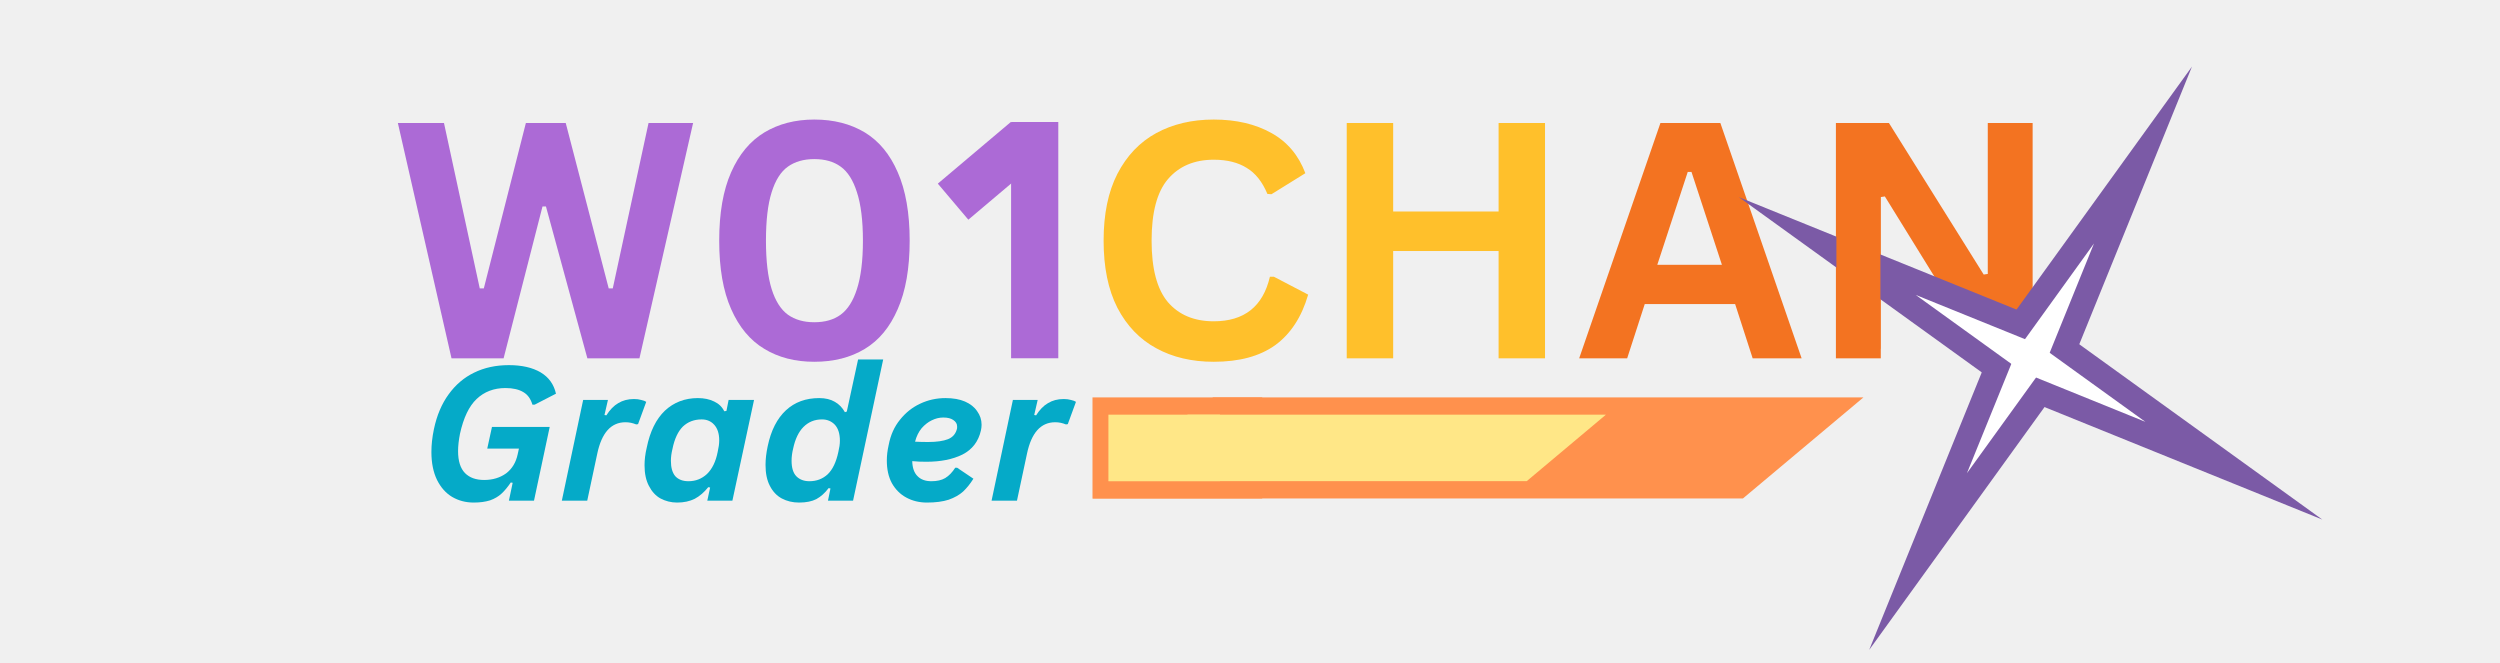
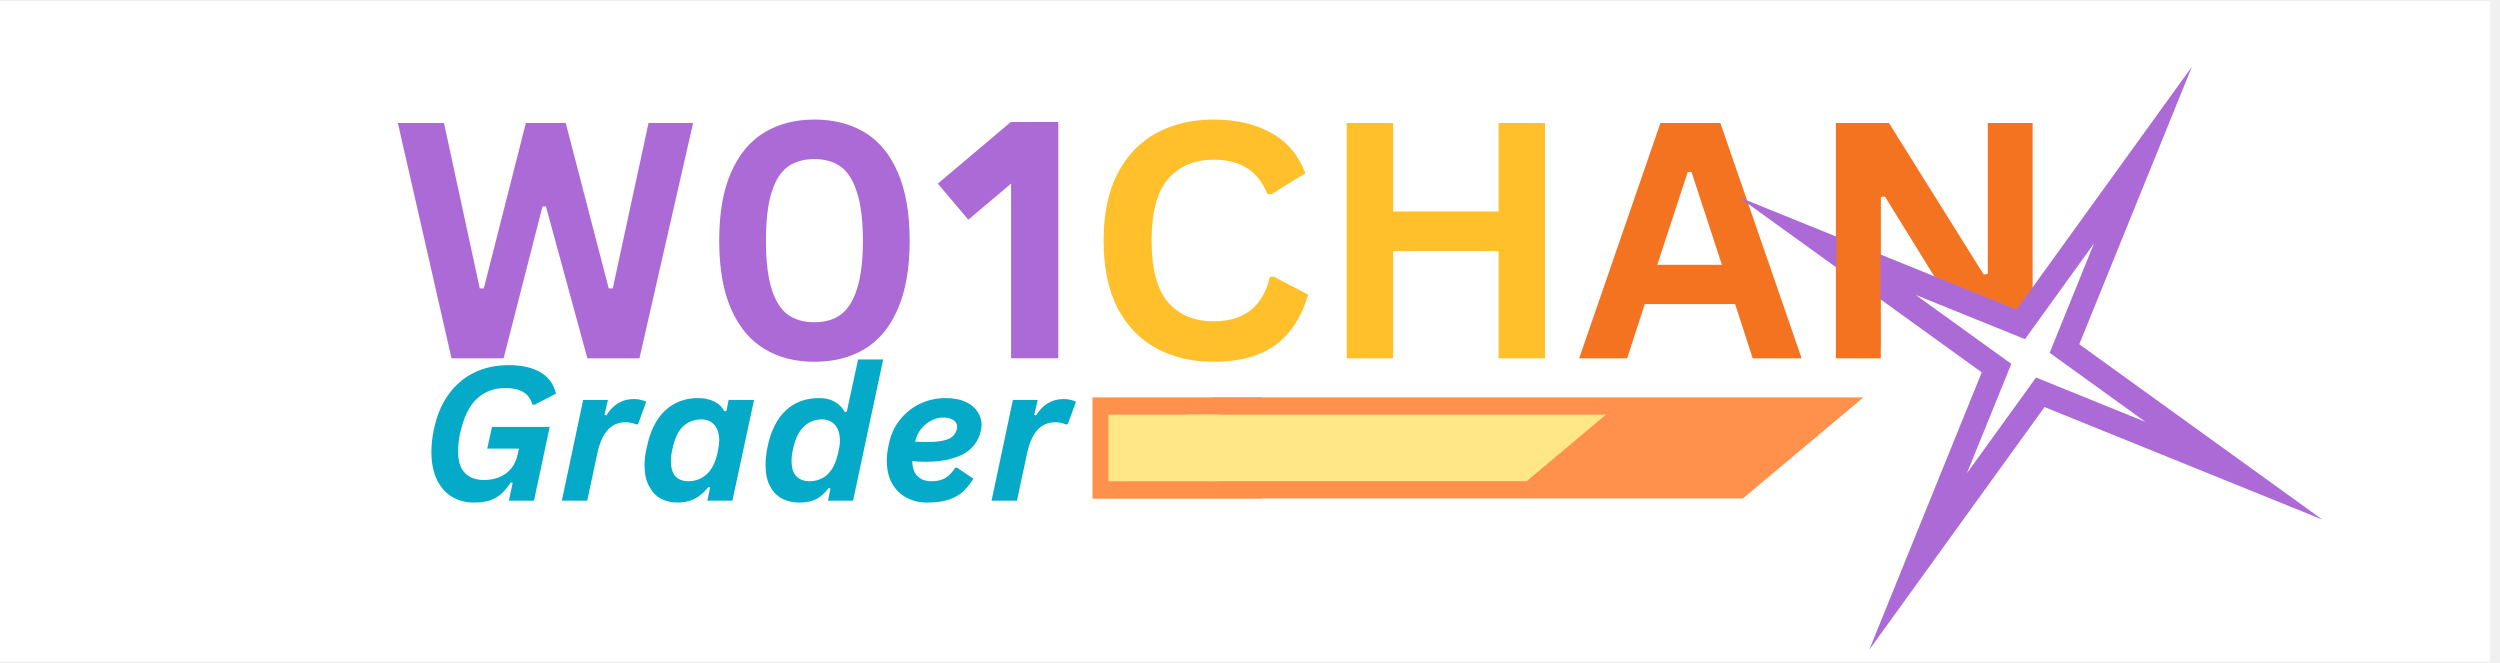
<svg xmlns="http://www.w3.org/2000/svg" width="166" zoomAndPan="magnify" viewBox="0 0 124.5 33" height="44" preserveAspectRatio="xMidYMid meet" version="1.0">
  <defs>
    <g />
-     <clipPath id="353d14d819">
+     <clipPath id="208ad1ab2b">
+       <path d="M 0 0.066 L 124.004 0.066 L 124.004 32.934 L 0 32.934 Z M 0 0.066 " clip-rule="nonzero" />
+     </clipPath>
+     <clipPath id="d091ed67cf">
      <path d="M 54.406 19.789 L 62.863 19.789 L 62.863 24.824 L 54.406 24.824 Z M 54.406 19.789 " clip-rule="nonzero" />
    </clipPath>
-     <clipPath id="75d6a6354e">
+     <clipPath id="84f2aec420">
      <path d="M 54.406 19.789 L 92.812 19.789 L 92.812 24.824 L 54.406 24.824 Z M 54.406 19.789 " clip-rule="nonzero" />
    </clipPath>
-     <clipPath id="4482ff2e39">
+     <clipPath id="90d112ec7b">
      <path d="M 60.41 19.789 L 92.801 19.789 L 86.797 24.824 L 54.406 24.824 Z M 60.41 19.789 " clip-rule="nonzero" />
    </clipPath>
-     <clipPath id="c2524c8f1a">
+     <clipPath id="a633917b52">
      <path d="M 93 3 L 110 3 L 110 32.934 L 93 32.934 Z M 93 3 " clip-rule="nonzero" />
    </clipPath>
-     <clipPath id="1616a80de9">
+     <clipPath id="f6eb4aca48">
      <path d="M 109.16 3.316 L 96.762 33.875 L 93.078 32.383 L 105.473 1.82 Z M 109.16 3.316 " clip-rule="nonzero" />
    </clipPath>
-     <clipPath id="5322c2e7d2">
+     <clipPath id="95b1db8443">
      <path d="M 102.871 18.812 L 109.16 3.316 L 99.367 16.879 L 93.078 32.375 Z M 102.871 18.812 " clip-rule="nonzero" />
    </clipPath>
-     <clipPath id="11d3d2dbe9">
+     <clipPath id="f5be3b14c3">
      <path d="M 86 9 L 116 9 L 116 26 L 86 26 Z M 86 9 " clip-rule="nonzero" />
    </clipPath>
-     <clipPath id="8e158f696b">
+     <clipPath id="8e3e563ddc">
      <path d="M 115.652 25.875 L 85.086 13.496 L 86.578 9.809 L 117.145 22.188 Z M 115.652 25.875 " clip-rule="nonzero" />
    </clipPath>
-     <clipPath id="75ec8b9b58">
+     <clipPath id="a0290b09d1">
      <path d="M 100.152 19.598 L 115.652 25.875 L 102.086 16.09 L 86.586 9.812 Z M 100.152 19.598 " clip-rule="nonzero" />
    </clipPath>
-     <clipPath id="c75e299a73">
+     <clipPath id="4683025959">
      <path d="M 55.199 20.652 L 79.984 20.652 L 79.984 23.961 L 55.199 23.961 Z M 55.199 20.652 " clip-rule="nonzero" />
    </clipPath>
-     <clipPath id="3cf5908058">
+     <clipPath id="c0a2c877a2">
      <path d="M 59.145 20.652 L 79.973 20.652 L 76.031 23.961 L 55.199 23.961 Z M 59.145 20.652 " clip-rule="nonzero" />
    </clipPath>
-     <clipPath id="0e40c2c105">
+     <clipPath id="cc0ddf0277">
      <path d="M 55.199 20.652 L 60.754 20.652 L 60.754 23.961 L 55.199 23.961 Z M 55.199 20.652 " clip-rule="nonzero" />
    </clipPath>
-     <clipPath id="87ee1a1b3e">
+     <clipPath id="5ab3cd6a3f">
      <path d="M 50.352 6.074 L 52.703 6.074 L 52.703 17.844 L 50.352 17.844 Z M 50.352 6.074 " clip-rule="nonzero" />
    </clipPath>
-     <clipPath id="5165ba8376">
+     <clipPath id="53044d691b">
      <path d="M 46 6 L 52 6 L 52 11 L 46 11 Z M 46 6 " clip-rule="nonzero" />
    </clipPath>
-     <clipPath id="a2d3c82608">
+     <clipPath id="2a09319b8d">
      <path d="M 50.336 6.078 L 51.852 7.875 L 48.223 10.941 L 46.703 9.145 Z M 50.336 6.078 " clip-rule="nonzero" />
    </clipPath>
-     <clipPath id="6faea09324">
+     <clipPath id="6e96d5dbc6">
      <path d="M 91.453 7.887 L 93.645 7.887 L 93.645 17.367 L 91.453 17.367 Z M 91.453 7.887 " clip-rule="nonzero" />
    </clipPath>
-     <clipPath id="c13a93628d">
+     <clipPath id="a7ede95c04">
      <path d="M 97 12 L 105 12 L 105 24 L 97 24 Z M 97 12 " clip-rule="nonzero" />
    </clipPath>
-     <clipPath id="679b01c502">
+     <clipPath id="1c5f2c3608">
      <path d="M 104.281 12.125 L 99.402 24.156 L 97.953 23.566 L 102.832 11.539 Z M 104.281 12.125 " clip-rule="nonzero" />
    </clipPath>
-     <clipPath id="94dded3fcf">
+     <clipPath id="ac25ef2f45">
      <path d="M 101.809 18.227 L 104.281 12.125 L 100.43 17.465 L 97.953 23.566 Z M 101.809 18.227 " clip-rule="nonzero" />
    </clipPath>
-     <clipPath id="1722c05555">
+     <clipPath id="83f1433194">
      <path d="M 95 14 L 107 14 L 107 22 L 95 22 Z M 95 14 " clip-rule="nonzero" />
    </clipPath>
-     <clipPath id="15a32e2fb9">
+     <clipPath id="ee48aab4af">
      <path d="M 106.84 21.008 L 94.805 16.133 L 95.395 14.684 L 107.426 19.555 Z M 106.84 21.008 " clip-rule="nonzero" />
    </clipPath>
-     <clipPath id="ebae6ee9e2">
+     <clipPath id="bb247ae689">
      <path d="M 100.738 18.535 L 106.84 21.008 L 101.5 17.156 L 95.398 14.684 Z M 100.738 18.535 " clip-rule="nonzero" />
    </clipPath>
  </defs>
+   <g clip-path="url(#208ad1ab2b)">
+     <path fill="#ffffff" d="M 0 0.066 L 124.004 0.066 L 124.004 32.934 L 0 32.934 Z M 0 0.066 " fill-opacity="1" fill-rule="nonzero" />
+     <path fill="#ffffff" d="M 0 0.066 L 124.004 0.066 L 124.004 32.934 L 0 32.934 Z M 0 0.066 " fill-opacity="1" fill-rule="nonzero" />
+   </g>
  <g fill="#ac6ad6" fill-opacity="1">
    <g transform="translate(19.48532, 17.84459)">
      <g>
        <path d="M 5.594 0 L 3 0 L 0.328 -11.719 L 2.625 -11.719 L 4.406 -3.484 L 4.609 -3.484 L 6.703 -11.719 L 8.688 -11.719 L 10.828 -3.484 L 11.031 -3.484 L 12.812 -11.719 L 15.031 -11.719 L 12.359 0 L 9.766 0 L 7.703 -7.562 L 7.531 -7.562 Z M 5.594 0 " />
      </g>
    </g>
  </g>
  <g fill="#ac6ad6" fill-opacity="1">
    <g transform="translate(34.83265, 17.84459)">
      <g>
        <path d="M 5.719 0.172 C 4.77 0.172 3.941 -0.039 3.234 -0.469 C 2.523 -0.895 1.973 -1.555 1.578 -2.453 C 1.18 -3.348 0.984 -4.484 0.984 -5.859 C 0.984 -7.234 1.18 -8.367 1.578 -9.266 C 1.973 -10.16 2.523 -10.82 3.234 -11.25 C 3.941 -11.676 4.77 -11.891 5.719 -11.891 C 6.688 -11.891 7.523 -11.676 8.234 -11.25 C 8.941 -10.82 9.488 -10.16 9.875 -9.266 C 10.27 -8.367 10.469 -7.234 10.469 -5.859 C 10.469 -4.484 10.27 -3.348 9.875 -2.453 C 9.488 -1.555 8.941 -0.895 8.234 -0.469 C 7.523 -0.039 6.688 0.172 5.719 0.172 Z M 5.719 -1.797 C 6.25 -1.797 6.688 -1.922 7.031 -2.172 C 7.383 -2.43 7.656 -2.859 7.844 -3.453 C 8.039 -4.055 8.141 -4.859 8.141 -5.859 C 8.141 -6.867 8.039 -7.672 7.844 -8.266 C 7.656 -8.867 7.383 -9.297 7.031 -9.547 C 6.688 -9.797 6.25 -9.922 5.719 -9.922 C 5.195 -9.922 4.758 -9.797 4.406 -9.547 C 4.051 -9.297 3.781 -8.867 3.594 -8.266 C 3.406 -7.672 3.312 -6.867 3.312 -5.859 C 3.312 -4.859 3.406 -4.055 3.594 -3.453 C 3.781 -2.859 4.051 -2.43 4.406 -2.172 C 4.758 -1.922 5.195 -1.797 5.719 -1.797 Z M 5.719 -1.797 " />
      </g>
    </g>
  </g>
  <g fill="#ac6ad6" fill-opacity="1">
    <g transform="translate(46.29109, 17.84459)">
      <g />
    </g>
  </g>
  <g fill="#ac6ad6" fill-opacity="1">
    <g transform="translate(50.16401, 17.84459)">
      <g />
    </g>
  </g>
  <g fill="#ffc02b" fill-opacity="1">
    <g transform="translate(54.0375, 17.84459)">
      <g>
        <path d="M 6.406 0.172 C 5.32 0.172 4.367 -0.051 3.547 -0.5 C 2.723 -0.945 2.078 -1.617 1.609 -2.516 C 1.148 -3.422 0.922 -4.535 0.922 -5.859 C 0.922 -7.18 1.148 -8.289 1.609 -9.188 C 2.078 -10.094 2.723 -10.77 3.547 -11.219 C 4.367 -11.664 5.32 -11.891 6.406 -11.891 C 7.531 -11.891 8.488 -11.664 9.281 -11.219 C 10.07 -10.781 10.633 -10.113 10.969 -9.219 L 9.281 -8.172 L 9.078 -8.188 C 8.828 -8.789 8.484 -9.223 8.047 -9.484 C 7.617 -9.754 7.07 -9.891 6.406 -9.891 C 5.438 -9.891 4.676 -9.566 4.125 -8.922 C 3.582 -8.285 3.312 -7.266 3.312 -5.859 C 3.312 -4.461 3.582 -3.441 4.125 -2.797 C 4.676 -2.16 5.438 -1.844 6.406 -1.844 C 7.926 -1.844 8.859 -2.582 9.203 -4.062 L 9.406 -4.062 L 11.109 -3.172 C 10.785 -2.055 10.238 -1.219 9.469 -0.656 C 8.695 -0.102 7.676 0.172 6.406 0.172 Z M 6.406 0.172 " />
      </g>
    </g>
  </g>
  <g fill="#ffc02b" fill-opacity="1">
    <g transform="translate(65.53597, 17.84459)">
      <g>
        <path d="M 9.094 -7.312 L 9.094 -11.719 L 11.406 -11.719 L 11.406 0 L 9.094 0 L 9.094 -5.344 L 3.844 -5.344 L 3.844 0 L 1.531 0 L 1.531 -11.719 L 3.844 -11.719 L 3.844 -7.312 Z M 9.094 -7.312 " />
      </g>
    </g>
  </g>
  <g fill="#f37321" fill-opacity="1">
    <g transform="translate(78.47076, 17.84459)">
      <g>
        <path d="M 11.25 0 L 8.812 0 L 7.938 -2.703 L 3.438 -2.703 L 2.562 0 L 0.172 0 L 4.219 -11.719 L 7.203 -11.719 Z M 5.578 -9.281 L 4.062 -4.656 L 7.281 -4.656 L 5.766 -9.281 Z M 5.578 -9.281 " />
      </g>
    </g>
  </g>
  <g fill="#f37321" fill-opacity="1">
    <g transform="translate(89.89706, 17.84459)">
      <g>
        <path d="M 3.766 0 L 1.531 0 L 1.531 -11.719 L 4.172 -11.719 L 8.891 -4.172 L 9.094 -4.203 L 9.094 -11.719 L 11.328 -11.719 L 11.328 0 L 8.953 0 L 3.969 -8.062 L 3.766 -8.031 Z M 3.766 0 " />
      </g>
    </g>
  </g>
-   <g clip-path="url(#353d14d819)">
+   <g clip-path="url(#d091ed67cf)">
    <path fill="#ff914d" d="M 54.406 19.789 L 62.859 19.789 L 62.859 24.824 L 54.406 24.824 Z M 54.406 19.789 " fill-opacity="1" fill-rule="nonzero" />
  </g>
-   <g clip-path="url(#75d6a6354e)">
-     <g clip-path="url(#4482ff2e39)">
+   <g clip-path="url(#84f2aec420)">
+     <g clip-path="url(#90d112ec7b)">
      <path fill="#ff914d" d="M 54.406 19.789 L 92.812 19.789 L 92.812 24.824 L 54.406 24.824 Z M 54.406 19.789 " fill-opacity="1" fill-rule="nonzero" />
    </g>
  </g>
-   <g clip-path="url(#c2524c8f1a)">
-     <g clip-path="url(#1616a80de9)">
-       <g clip-path="url(#5322c2e7d2)">
-         <path fill="#7b5aa6" d="M 109.16 3.316 L 96.766 33.863 L 93.082 32.367 L 105.473 1.82 Z M 109.16 3.316 " fill-opacity="1" fill-rule="nonzero" />
-       </g>
-     </g>
-   </g>
-   <g clip-path="url(#11d3d2dbe9)">
-     <g clip-path="url(#8e158f696b)">
-       <g clip-path="url(#75ec8b9b58)">
-         <path fill="#7b5aa6" d="M 115.652 25.875 L 85.098 13.504 L 86.59 9.816 L 117.145 22.188 Z M 115.652 25.875 " fill-opacity="1" fill-rule="nonzero" />
-       </g>
-     </g>
-   </g>
-   <g clip-path="url(#c75e299a73)">
-     <g clip-path="url(#3cf5908058)">
+   <g clip-path="url(#a633917b52)">
+     <g clip-path="url(#f6eb4aca48)">
+       <g clip-path="url(#95b1db8443)">
+         <path fill="#ac6ad6" d="M 109.16 3.316 L 96.766 33.863 L 93.082 32.367 L 105.473 1.82 Z M 109.16 3.316 " fill-opacity="1" fill-rule="nonzero" />
+       </g>
+     </g>
+   </g>
+   <g clip-path="url(#f5be3b14c3)">
+     <g clip-path="url(#8e3e563ddc)">
+       <g clip-path="url(#a0290b09d1)">
+         <path fill="#ac6ad6" d="M 115.652 25.875 L 85.098 13.504 L 86.59 9.816 L 117.145 22.188 Z M 115.652 25.875 " fill-opacity="1" fill-rule="nonzero" />
+       </g>
+     </g>
+   </g>
+   <g clip-path="url(#4683025959)">
+     <g clip-path="url(#c0a2c877a2)">
      <path fill="#ffe787" d="M 55.199 20.652 L 79.973 20.652 L 79.973 23.961 L 55.199 23.961 Z M 55.199 20.652 " fill-opacity="1" fill-rule="nonzero" />
    </g>
  </g>
-   <g clip-path="url(#0e40c2c105)">
+   <g clip-path="url(#cc0ddf0277)">
    <path fill="#ffe787" d="M 55.199 20.652 L 60.754 20.652 L 60.754 23.961 L 55.199 23.961 Z M 55.199 20.652 " fill-opacity="1" fill-rule="nonzero" />
  </g>
  <g fill="#05aac8" fill-opacity="1">
    <g transform="translate(20.85911, 24.93363)">
      <g>
        <path d="M 2.734 0.094 C 2.336 0.094 1.977 0 1.656 -0.188 C 1.344 -0.375 1.094 -0.656 0.906 -1.031 C 0.719 -1.414 0.625 -1.879 0.625 -2.422 C 0.625 -2.773 0.664 -3.156 0.75 -3.562 C 0.895 -4.25 1.141 -4.828 1.484 -5.297 C 1.828 -5.773 2.25 -6.133 2.75 -6.375 C 3.258 -6.625 3.836 -6.75 4.484 -6.75 C 5.129 -6.75 5.656 -6.629 6.062 -6.391 C 6.469 -6.148 6.723 -5.797 6.828 -5.328 L 5.766 -4.781 L 5.656 -4.781 C 5.57 -5.07 5.422 -5.281 5.203 -5.406 C 4.984 -5.539 4.688 -5.609 4.312 -5.609 C 3.738 -5.609 3.258 -5.426 2.875 -5.062 C 2.5 -4.707 2.223 -4.129 2.047 -3.328 C 1.984 -3.004 1.953 -2.719 1.953 -2.469 C 1.953 -1.977 2.066 -1.613 2.297 -1.375 C 2.523 -1.145 2.844 -1.031 3.25 -1.031 C 3.676 -1.031 4.039 -1.141 4.344 -1.359 C 4.645 -1.586 4.836 -1.906 4.922 -2.312 L 4.984 -2.594 L 3.406 -2.594 L 3.641 -3.672 L 6.516 -3.672 L 5.734 0 L 4.484 0 L 4.672 -0.891 L 4.578 -0.906 C 4.43 -0.688 4.281 -0.504 4.125 -0.359 C 3.969 -0.211 3.773 -0.098 3.547 -0.016 C 3.316 0.055 3.047 0.094 2.734 0.094 Z M 2.734 0.094 " />
      </g>
    </g>
  </g>
  <g fill="#05aac8" fill-opacity="1">
    <g transform="translate(27.7912, 24.93363)">
      <g>
        <path d="M 0.188 0 L 1.25 -5.016 L 2.484 -5.016 L 2.312 -4.266 L 2.406 -4.25 C 2.582 -4.531 2.781 -4.734 3 -4.859 C 3.219 -4.992 3.477 -5.062 3.781 -5.062 C 3.914 -5.062 4.035 -5.047 4.141 -5.016 C 4.254 -4.992 4.336 -4.961 4.391 -4.922 L 3.984 -3.812 L 3.891 -3.797 C 3.723 -3.867 3.547 -3.906 3.359 -3.906 C 2.641 -3.906 2.172 -3.383 1.953 -2.344 L 1.453 0 Z M 0.188 0 " />
      </g>
    </g>
  </g>
  <g fill="#05aac8" fill-opacity="1">
    <g transform="translate(31.72317, 24.93363)">
      <g>
        <path d="M 2 0.094 C 1.695 0.094 1.422 0.023 1.172 -0.109 C 0.93 -0.242 0.738 -0.453 0.594 -0.734 C 0.445 -1.016 0.375 -1.359 0.375 -1.766 C 0.375 -2.035 0.41 -2.328 0.484 -2.641 C 0.648 -3.453 0.953 -4.066 1.391 -4.484 C 1.836 -4.898 2.383 -5.109 3.031 -5.109 C 3.344 -5.109 3.613 -5.051 3.844 -4.938 C 4.07 -4.832 4.238 -4.672 4.344 -4.453 L 4.453 -4.469 L 4.562 -5.016 L 5.828 -5.016 L 4.75 0 L 3.5 0 L 3.641 -0.656 L 3.547 -0.672 C 3.348 -0.422 3.125 -0.227 2.875 -0.094 C 2.625 0.031 2.332 0.094 2 0.094 Z M 2.562 -0.969 C 2.914 -0.969 3.223 -1.086 3.484 -1.328 C 3.742 -1.578 3.922 -1.941 4.016 -2.422 C 4.066 -2.641 4.094 -2.832 4.094 -3 C 4.094 -3.344 4.008 -3.602 3.844 -3.781 C 3.688 -3.957 3.477 -4.047 3.219 -4.047 C 2.844 -4.047 2.531 -3.926 2.281 -3.688 C 2.039 -3.445 1.867 -3.078 1.766 -2.578 C 1.711 -2.359 1.688 -2.16 1.688 -1.984 C 1.688 -1.648 1.758 -1.395 1.906 -1.219 C 2.062 -1.051 2.281 -0.969 2.562 -0.969 Z M 2.562 -0.969 " />
      </g>
    </g>
  </g>
  <g fill="#05aac8" fill-opacity="1">
    <g transform="translate(37.7325, 24.93363)">
      <g>
        <path d="M 2.062 0.094 C 1.738 0.094 1.453 0.023 1.203 -0.109 C 0.953 -0.242 0.754 -0.453 0.609 -0.734 C 0.461 -1.016 0.391 -1.363 0.391 -1.781 C 0.391 -2.062 0.426 -2.375 0.5 -2.719 C 0.664 -3.5 0.969 -4.094 1.406 -4.5 C 1.844 -4.906 2.395 -5.109 3.062 -5.109 C 3.375 -5.109 3.633 -5.047 3.844 -4.922 C 4.051 -4.805 4.219 -4.633 4.344 -4.406 L 4.438 -4.438 L 5 -7.031 L 6.25 -7.031 L 4.75 0 L 3.5 0 L 3.625 -0.609 L 3.531 -0.625 C 3.352 -0.383 3.148 -0.203 2.922 -0.078 C 2.703 0.035 2.414 0.094 2.062 0.094 Z M 2.578 -0.969 C 2.93 -0.969 3.234 -1.082 3.484 -1.312 C 3.734 -1.551 3.91 -1.922 4.016 -2.422 C 4.066 -2.629 4.094 -2.816 4.094 -2.984 C 4.094 -3.336 4.008 -3.602 3.844 -3.781 C 3.676 -3.957 3.461 -4.047 3.203 -4.047 C 2.836 -4.047 2.531 -3.922 2.281 -3.672 C 2.039 -3.43 1.867 -3.07 1.766 -2.594 C 1.711 -2.375 1.688 -2.172 1.688 -1.984 C 1.688 -1.641 1.766 -1.383 1.922 -1.219 C 2.086 -1.051 2.305 -0.969 2.578 -0.969 Z M 2.578 -0.969 " />
      </g>
    </g>
  </g>
  <g fill="#05aac8" fill-opacity="1">
    <g transform="translate(43.74182, 24.93363)">
      <g>
        <path d="M 5.109 -3.5 C 4.984 -2.945 4.676 -2.547 4.188 -2.297 C 3.695 -2.055 3.098 -1.938 2.391 -1.938 C 2.141 -1.938 1.906 -1.945 1.688 -1.969 C 1.695 -1.633 1.785 -1.383 1.953 -1.219 C 2.117 -1.051 2.348 -0.969 2.641 -0.969 C 2.922 -0.969 3.148 -1.02 3.328 -1.125 C 3.516 -1.238 3.68 -1.41 3.828 -1.641 L 3.922 -1.641 L 4.734 -1.094 C 4.578 -0.844 4.406 -0.629 4.219 -0.453 C 4.031 -0.285 3.789 -0.148 3.5 -0.047 C 3.207 0.047 2.848 0.094 2.422 0.094 C 2.035 0.094 1.691 0.008 1.391 -0.156 C 1.086 -0.32 0.848 -0.562 0.672 -0.875 C 0.504 -1.188 0.422 -1.562 0.422 -2 C 0.422 -2.25 0.453 -2.508 0.516 -2.781 C 0.609 -3.27 0.797 -3.688 1.078 -4.031 C 1.359 -4.383 1.691 -4.648 2.078 -4.828 C 2.473 -5.016 2.895 -5.109 3.344 -5.109 C 3.727 -5.109 4.051 -5.051 4.312 -4.938 C 4.582 -4.82 4.785 -4.66 4.922 -4.453 C 5.066 -4.254 5.141 -4.031 5.141 -3.781 C 5.141 -3.688 5.129 -3.594 5.109 -3.5 Z M 3.234 -4.141 C 3.035 -4.141 2.844 -4.094 2.656 -4 C 2.477 -3.914 2.312 -3.785 2.156 -3.609 C 2.008 -3.43 1.898 -3.207 1.828 -2.938 C 2.055 -2.926 2.273 -2.922 2.484 -2.922 C 2.898 -2.922 3.227 -2.969 3.469 -3.062 C 3.719 -3.164 3.867 -3.348 3.922 -3.609 C 3.922 -3.648 3.922 -3.68 3.922 -3.703 C 3.922 -3.828 3.859 -3.93 3.734 -4.016 C 3.617 -4.098 3.453 -4.141 3.234 -4.141 Z M 3.234 -4.141 " />
      </g>
    </g>
  </g>
  <g fill="#05aac8" fill-opacity="1">
    <g transform="translate(49.19204, 24.93363)">
      <g>
        <path d="M 0.188 0 L 1.25 -5.016 L 2.484 -5.016 L 2.312 -4.266 L 2.406 -4.25 C 2.582 -4.531 2.781 -4.734 3 -4.859 C 3.219 -4.992 3.477 -5.062 3.781 -5.062 C 3.914 -5.062 4.035 -5.047 4.141 -5.016 C 4.254 -4.992 4.336 -4.961 4.391 -4.922 L 3.984 -3.812 L 3.891 -3.797 C 3.723 -3.867 3.547 -3.906 3.359 -3.906 C 2.641 -3.906 2.172 -3.383 1.953 -2.344 L 1.453 0 Z M 0.188 0 " />
      </g>
    </g>
  </g>
-   <g clip-path="url(#87ee1a1b3e)">
+   <g clip-path="url(#5ab3cd6a3f)">
    <path fill="#ac6ad6" d="M 50.352 6.074 L 52.703 6.074 L 52.703 17.84 L 50.352 17.84 Z M 50.352 6.074 " fill-opacity="1" fill-rule="nonzero" />
  </g>
-   <g clip-path="url(#5165ba8376)">
-     <g clip-path="url(#a2d3c82608)">
+   <g clip-path="url(#53044d691b)">
+     <g clip-path="url(#2a09319b8d)">
      <path fill="#ac6ad6" d="M 50.336 6.078 L 51.852 7.875 L 48.223 10.941 L 46.703 9.145 Z M 50.336 6.078 " fill-opacity="1" fill-rule="nonzero" />
    </g>
  </g>
-   <g clip-path="url(#6faea09324)">
+   <g clip-path="url(#6e96d5dbc6)">
    <path fill="#f37321" d="M 91.453 7.887 L 93.645 7.887 L 93.645 17.371 L 91.453 17.371 Z M 91.453 7.887 " fill-opacity="1" fill-rule="nonzero" />
  </g>
-   <g clip-path="url(#c13a93628d)">
-     <g clip-path="url(#679b01c502)">
-       <g clip-path="url(#94dded3fcf)">
+   <g clip-path="url(#a7ede95c04)">
+     <g clip-path="url(#1c5f2c3608)">
+       <g clip-path="url(#ac25ef2f45)">
        <path fill="#ffffff" d="M 104.281 12.125 L 99.406 24.152 L 97.953 23.562 L 102.832 11.539 Z M 104.281 12.125 " fill-opacity="1" fill-rule="nonzero" />
      </g>
    </g>
  </g>
-   <g clip-path="url(#1722c05555)">
-     <g clip-path="url(#15a32e2fb9)">
-       <g clip-path="url(#ebae6ee9e2)">
+   <g clip-path="url(#83f1433194)">
+     <g clip-path="url(#ee48aab4af)">
+       <g clip-path="url(#bb247ae689)">
        <path fill="#ffffff" d="M 106.84 21.008 L 94.812 16.137 L 95.398 14.684 L 107.426 19.555 Z M 106.84 21.008 " fill-opacity="1" fill-rule="nonzero" />
      </g>
    </g>
  </g>
</svg>
